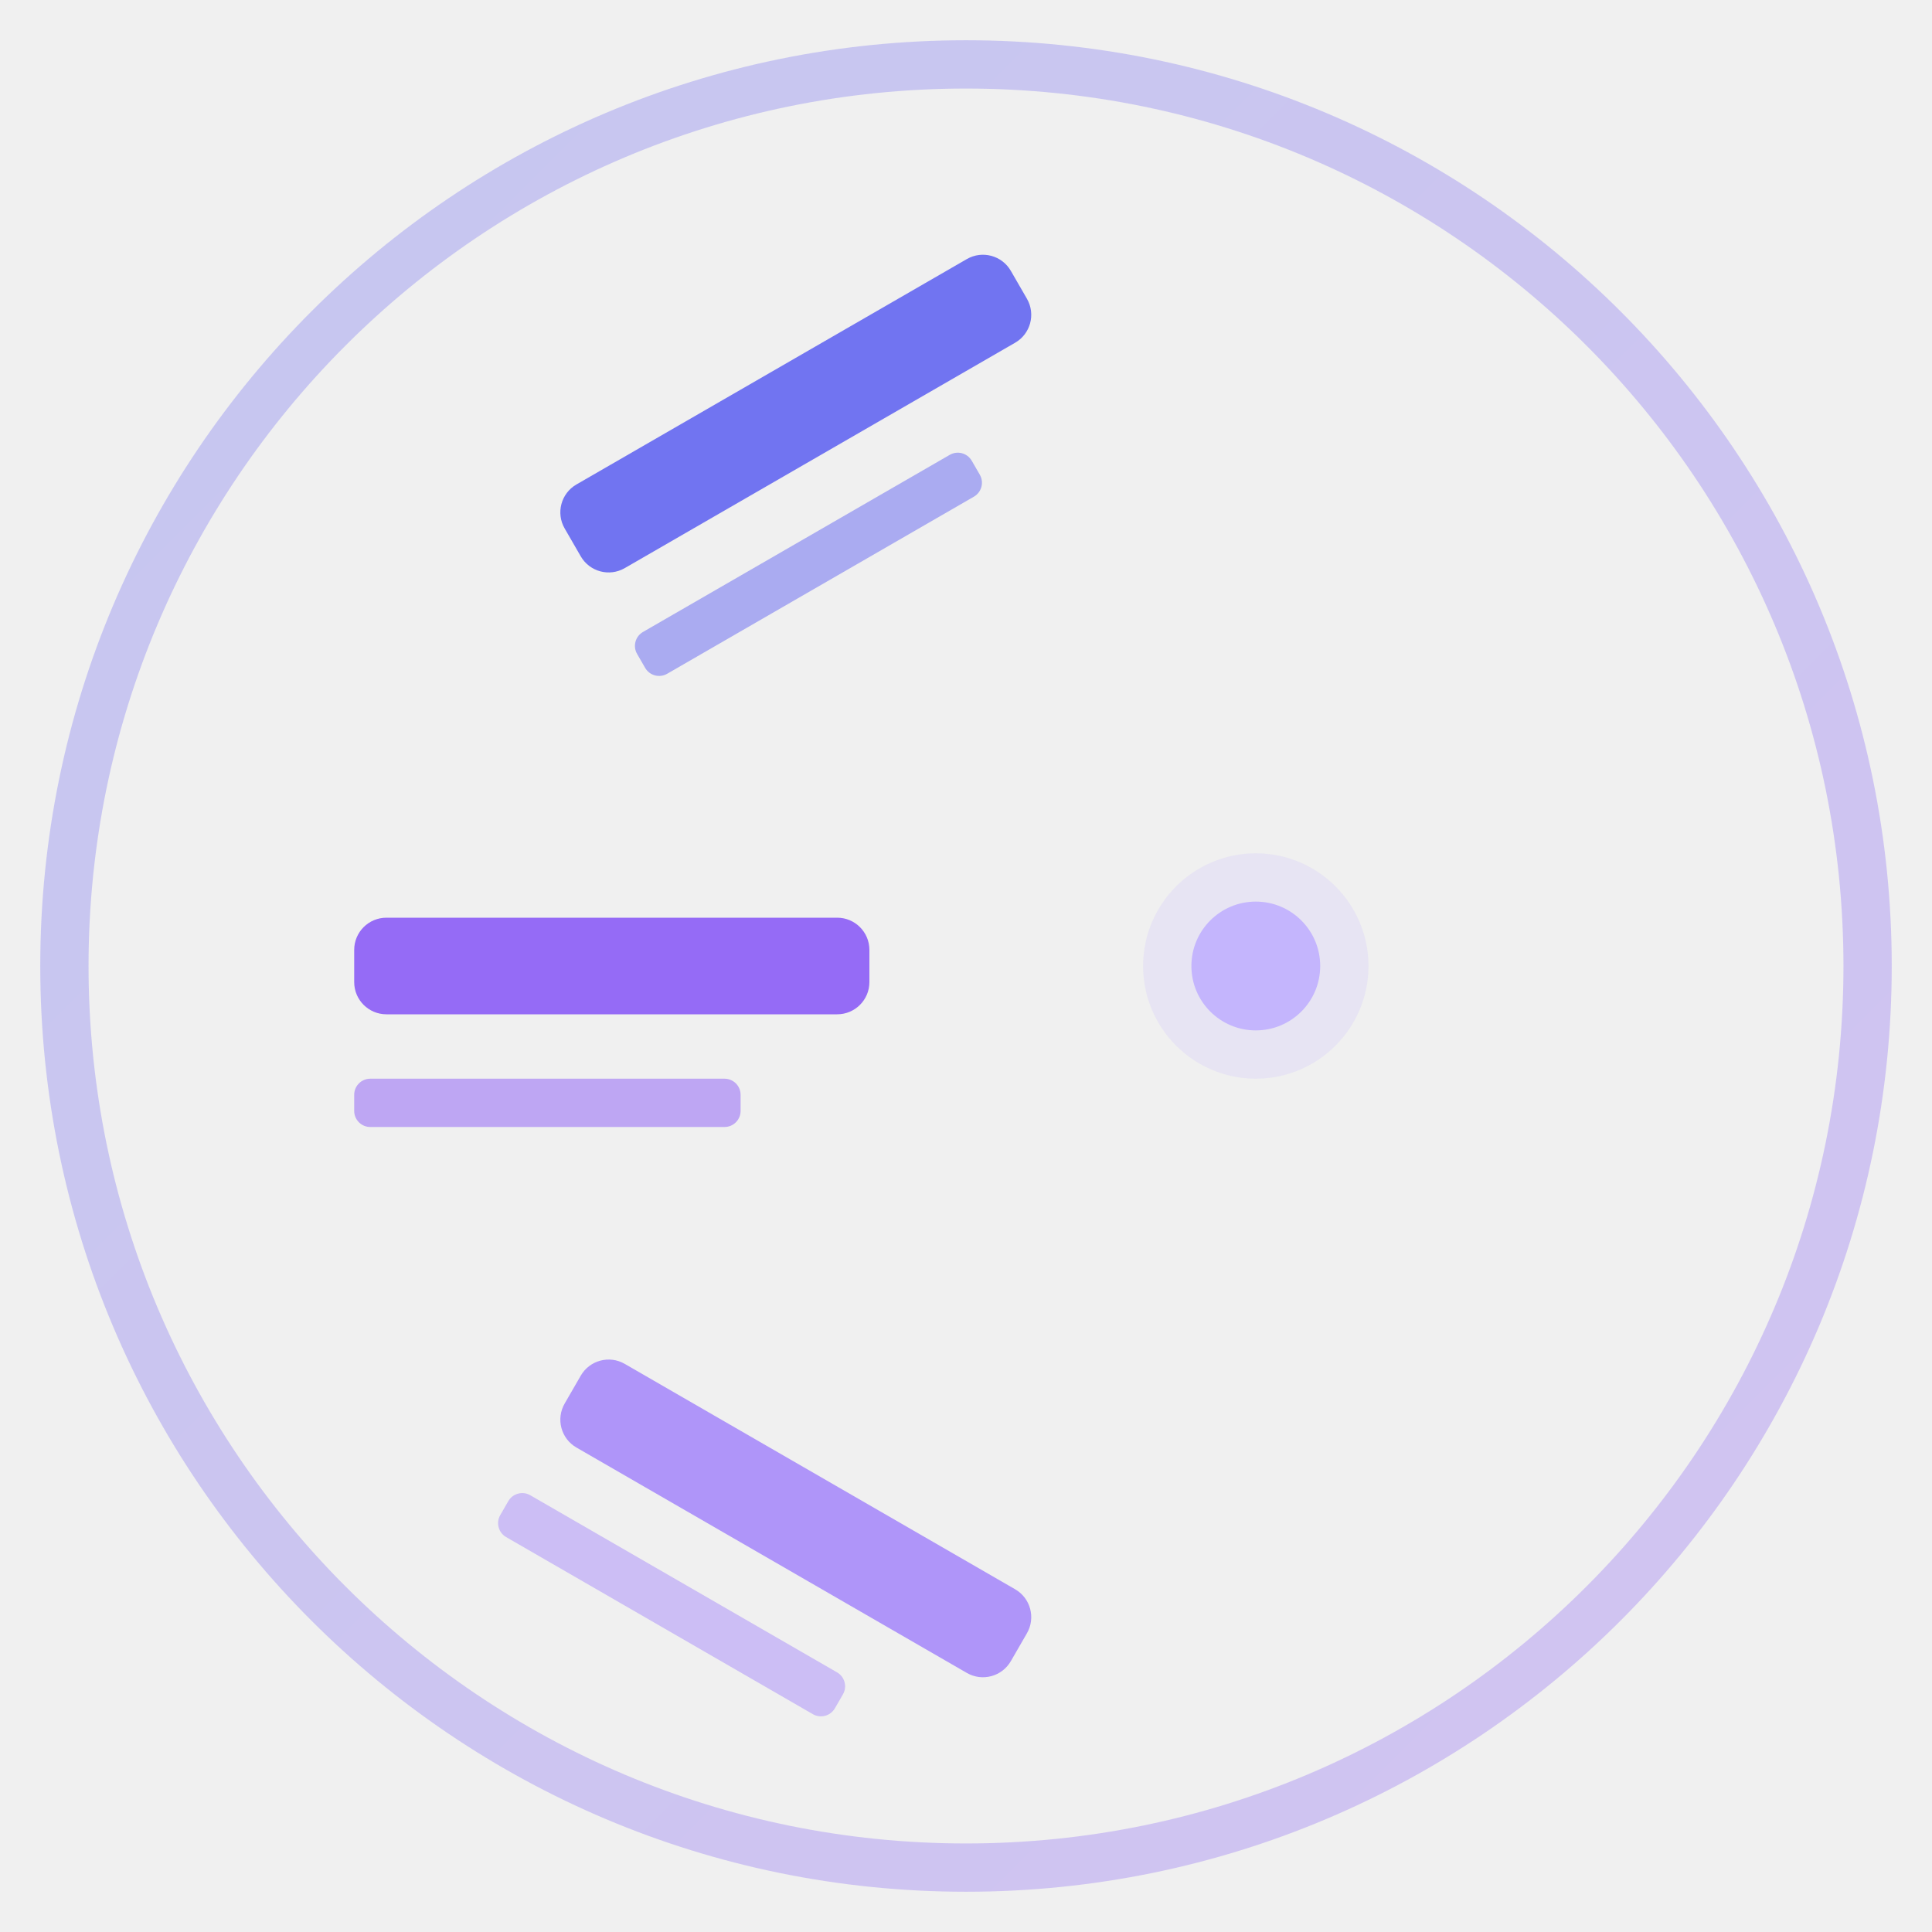
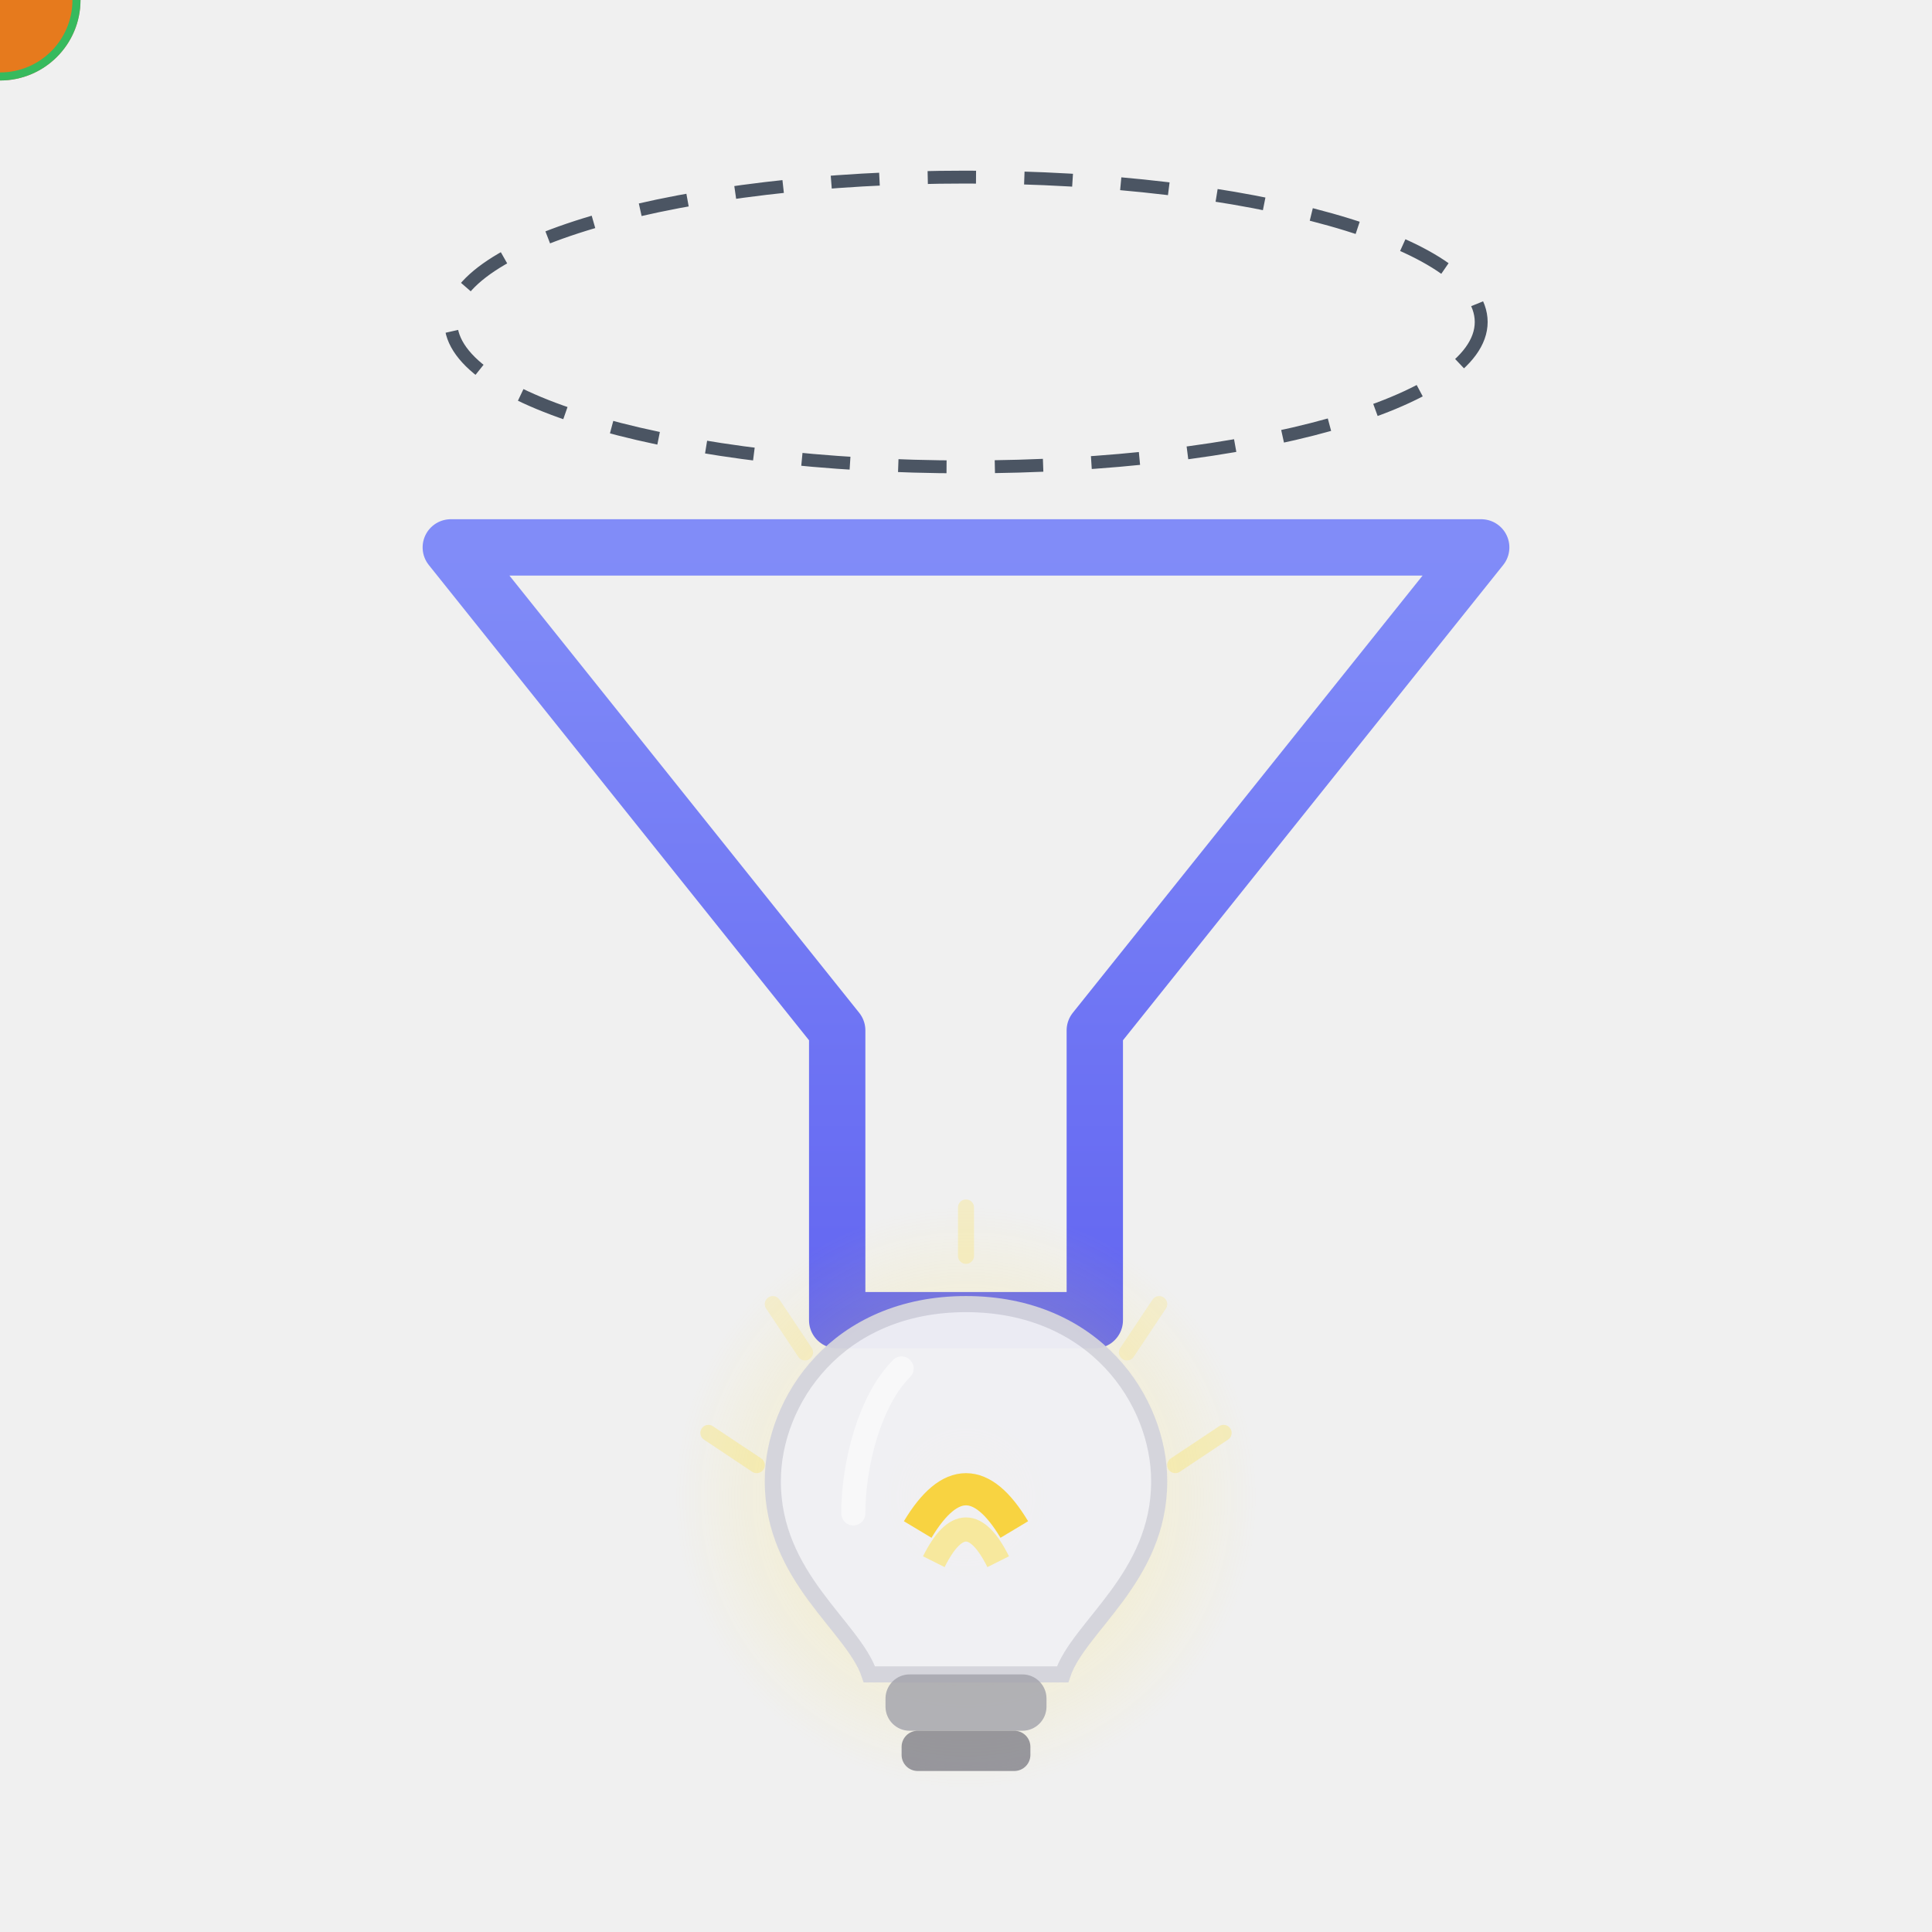
<svg xmlns="http://www.w3.org/2000/svg" viewBox="0 0 120 120" width="120" height="120">
  <defs>
-     <linearGradient id="g1" x1="0%" y1="0%" x2="100%" y2="100%">
-       <stop offset="0%" style="stop-color:#6366f1" />
-       <stop offset="100%" style="stop-color:#8b5cf6" />
+     <linearGradient id="fg" x1="0%" y1="0%" x2="0%" y2="100%">
+       <stop offset="0%" style="stop-color:#818cf8" />
+       <stop offset="100%" style="stop-color:#6366f1" />
    </linearGradient>
+     <radialGradient id="bulbglow" cx="50%" cy="50%" r="50%">
+       <stop offset="0%" style="stop-color:#fef08a;stop-opacity:0.4" />
+       <stop offset="60%" style="stop-color:#fde047;stop-opacity:0.15" />
+       <stop offset="100%" style="stop-color:#fde047;stop-opacity:0" />
+     </radialGradient>
  </defs>
-   <circle cx="60" cy="60" r="56" fill="none" stroke="url(#g1)" stroke-width="3" opacity="0.3" />
-   <g transform="translate(60,60)">
-     <rect x="-8" y="-38" width="32" height="6" rx="2" fill="#6366f1" opacity="0.9" transform="rotate(-30)" />
-     <rect x="-8" y="-28" width="24" height="3" rx="1" fill="#6366f1" opacity="0.5" transform="rotate(-30)" />
-     <rect x="-38" y="-3" width="32" height="6" rx="2" fill="#8b5cf6" opacity="0.9" />
-     <rect x="-38" y="7" width="24" height="3" rx="1" fill="#8b5cf6" opacity="0.5" />
-     <rect x="-8" y="32" width="32" height="6" rx="2" fill="#a78bfa" opacity="0.9" transform="rotate(30)" />
-     <rect x="-8" y="42" width="24" height="3" rx="1" fill="#a78bfa" opacity="0.5" transform="rotate(30)" />
-     <circle cx="18" cy="0" r="4" fill="#c4b5fd" />
-     <circle cx="18" cy="0" r="7" fill="#c4b5fd" opacity="0.2" />
+   <path d="M28 34 L92 34 L68 64 L68 82 L52 82 L52 64 Z" fill="none" stroke="url(#fg)" stroke-width="3.5" stroke-linejoin="round" stroke-linecap="round" />
+   <ellipse cx="60" cy="20" rx="32" ry="9" fill="none" stroke="#4b5563" stroke-width="0.8" stroke-dasharray="3 3" />
+   <circle r="5" fill="#ef4444" opacity="0.9">
+     <animateMotion dur="2.5s" repeatCount="indefinite" path="M60,20 A32,9 0 1,1 59.99,20" begin="0s" />
+   </circle>
+   <circle r="5" fill="#22c55e" opacity="0.9">
+     <animateMotion dur="2.5s" repeatCount="indefinite" path="M60,20 A32,9 0 1,1 59.99,20" begin="0.83s" />
+   </circle>
+   <circle r="4.5" fill="#f97316" opacity="0.9">
+     <animateMotion dur="2.5s" repeatCount="indefinite" path="M60,20 A32,9 0 1,1 59.99,20" begin="1.66s" />
+   </circle>
+   <circle cx="60" cy="93" r="18" fill="url(#bulbglow)" />
+   <g transform="translate(60,95)">
+     <path d="M0-14 C-8-14 -12-8 -12-3 C-12 3 -7 6 -6 9 L6 9 C7 6 12 3 12-3 C12-8 8-14 0-14Z" fill="#f0f0f5" stroke="#d4d4dc" stroke-width="1" opacity="0.95" />
+     <path d="M-4-10 C-6-8 -7-4 -7-1" fill="none" stroke="white" stroke-width="1.5" opacity="0.5" stroke-linecap="round" />
+     <path d="M-3 0 Q0-5 3 0" fill="none" stroke="#facc15" stroke-width="2" opacity="0.8" />
+     <path d="M-2 2 Q0-2 2 2" fill="none" stroke="#fde047" stroke-width="1.5" opacity="0.5" />
+     <rect x="-5" y="9" width="10" height="3.5" rx="1.5" fill="#a1a1aa" opacity="0.8" />
+     <rect x="-4" y="12.5" width="8" height="2.5" rx="1" fill="#71717a" opacity="0.7" />
+     <line x1="-16" y1="-6" x2="-13" y2="-4" stroke="#fde047" stroke-width="1" opacity="0.3" stroke-linecap="round" />
+     <line x1="16" y1="-6" x2="13" y2="-4" stroke="#fde047" stroke-width="1" opacity="0.3" stroke-linecap="round" />
+     <line x1="0" y1="-20" x2="0" y2="-17" stroke="#fde047" stroke-width="1" opacity="0.25" stroke-linecap="round" />
+     <line x1="-12" y1="-14" x2="-10" y2="-11" stroke="#fde047" stroke-width="1" opacity="0.2" stroke-linecap="round" />
+     <line x1="12" y1="-14" x2="10" y2="-11" stroke="#fde047" stroke-width="1" opacity="0.2" stroke-linecap="round" />
  </g>
</svg>
